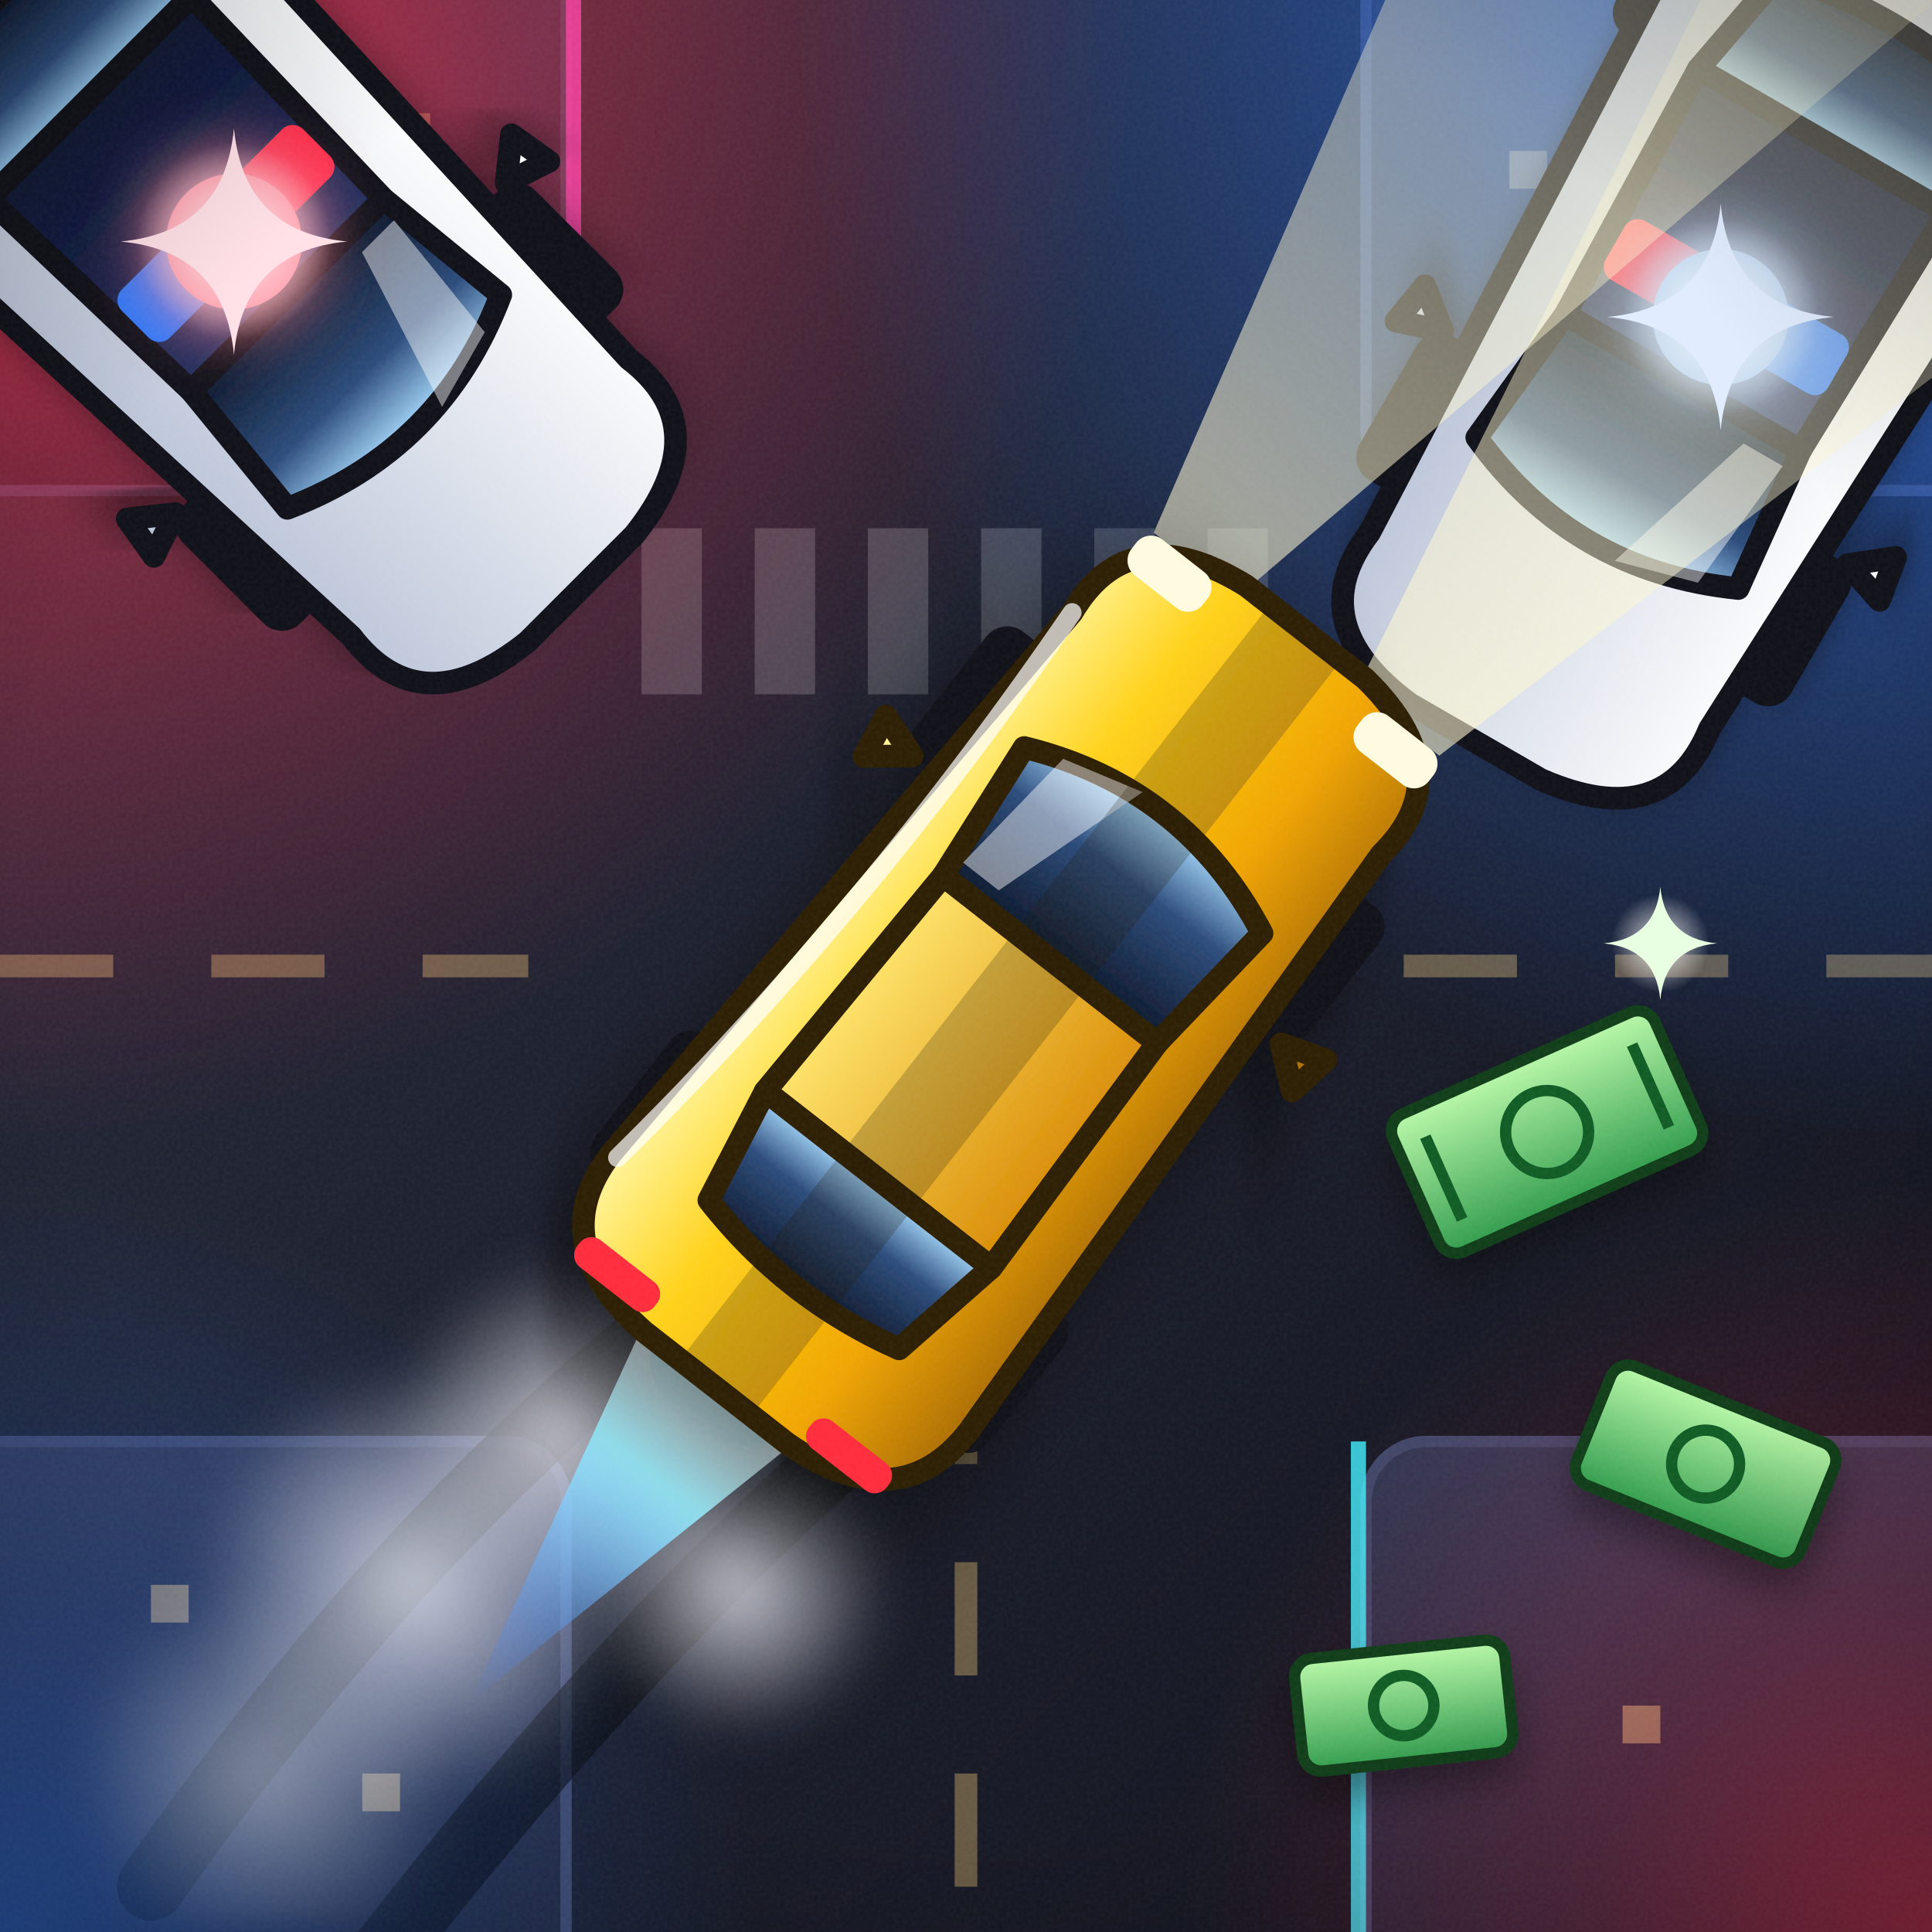
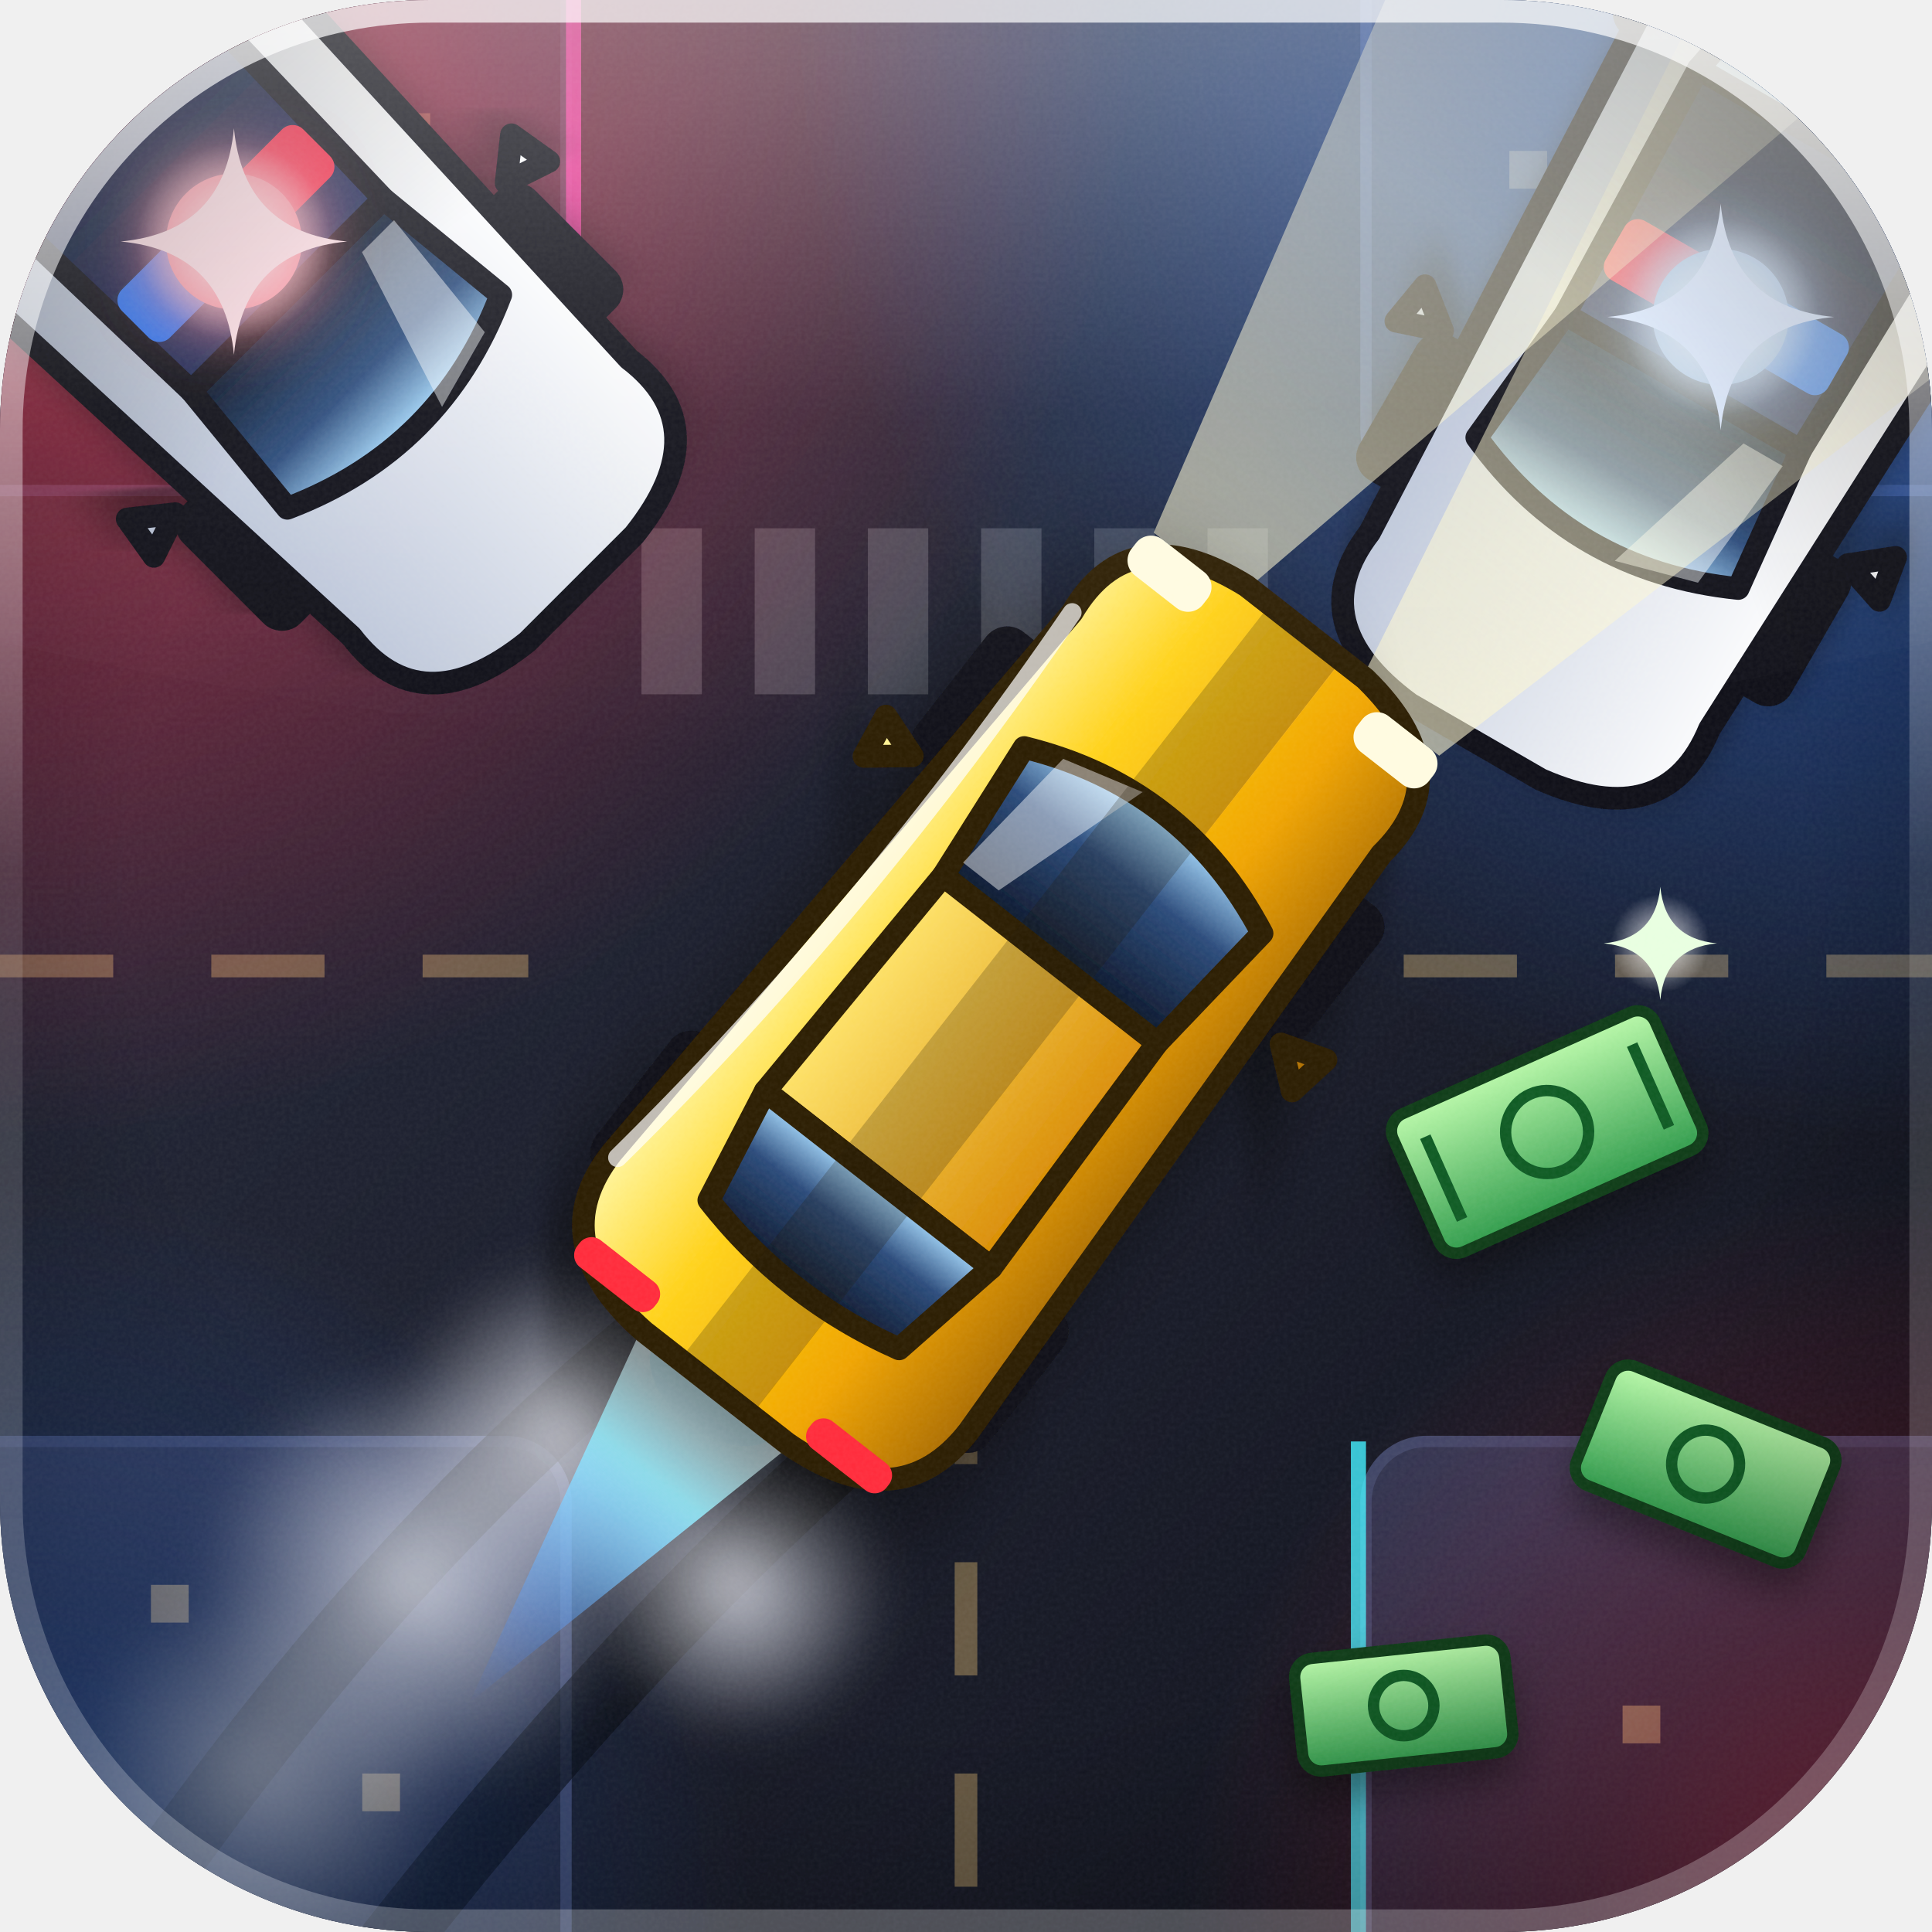
<svg xmlns="http://www.w3.org/2000/svg" viewBox="0 0 512 512">
  <defs>
    <clipPath id="sq">
-       <rect width="512" height="512" />
+       <rect width="512" height="512" rx="114" />
    </clipPath>
    <filter id="sh" x="-40%" y="-40%" width="180%" height="180%">
      <feDropShadow dx="0" dy="14" stdDeviation="12" flood-color="#000" flood-opacity=".5" />
    </filter>
    <filter id="sh2" x="-40%" y="-40%" width="180%" height="180%">
      <feDropShadow dx="0" dy="6" stdDeviation="5" flood-color="#000" flood-opacity=".4" />
    </filter>
    <filter id="glow" x="-100%" y="-100%" width="300%" height="300%">
      <feGaussianBlur stdDeviation="10" result="b" />
      <feMerge>
        <feMergeNode in="b" />
        <feMergeNode in="b" />
        <feMergeNode in="SourceGraphic" />
      </feMerge>
    </filter>
    <filter id="glowS" x="-100%" y="-100%" width="300%" height="300%">
      <feGaussianBlur stdDeviation="4" result="b" />
      <feMerge>
        <feMergeNode in="b" />
        <feMergeNode in="SourceGraphic" />
      </feMerge>
    </filter>
    <filter id="b2" x="-50%" y="-50%" width="200%" height="200%">
      <feGaussianBlur stdDeviation="2" />
    </filter>
    <filter id="b6" x="-50%" y="-50%" width="200%" height="200%">
      <feGaussianBlur stdDeviation="6" />
    </filter>
    <filter id="b14" x="-60%" y="-60%" width="220%" height="220%">
      <feGaussianBlur stdDeviation="14" />
    </filter>
    <filter id="b30" x="-80%" y="-80%" width="260%" height="260%">
      <feGaussianBlur stdDeviation="30" />
    </filter>
    <filter id="grain" x="0" y="0" width="100%" height="100%">
      <feTurbulence type="fractalNoise" baseFrequency=".9" numOctaves="2" seed="7" />
      <feColorMatrix values="0 0 0 0 1  0 0 0 0 1  0 0 0 0 1  0 0 0 .055 0" />
    </filter>
    <linearGradient id="gloss" x1="0" y1="0" x2="0" y2="1">
      <stop offset="0" stop-color="#fff" stop-opacity=".32" />
      <stop offset=".55" stop-color="#fff" stop-opacity=".05" />
      <stop offset="1" stop-color="#fff" stop-opacity="0" />
    </linearGradient>
-     <radialGradient id="vig" cx=".5" cy=".46" r=".78">
-       <stop offset=".62" stop-color="#000" stop-opacity="0" />
-       <stop offset="1" stop-color="#000" stop-opacity=".32" />
+     <radialGradient id="vig" cx=".5" cy=".46" r=".74">
+       <stop offset=".58" stop-color="#000" stop-opacity="0" />
+       <stop offset="1" stop-color="#000" stop-opacity=".45" />
    </radialGradient>
    <linearGradient id="rim" x1="0" y1="0" x2="0" y2="1">
      <stop offset="0" stop-color="#fff" stop-opacity=".7" />
      <stop offset=".45" stop-color="#fff" stop-opacity=".1" />
      <stop offset="1" stop-color="#fff" stop-opacity=".25" />
    </linearGradient>
    <radialGradient id="spark">
      <stop offset="0" stop-color="#fff" />
      <stop offset=".25" stop-color="#fff" stop-opacity=".85" />
      <stop offset="1" stop-color="#fff" stop-opacity="0" />
    </radialGradient>
    <linearGradient id="asph" x1="0" y1="0" x2="1" y2="1">
      <stop offset="0" stop-color="#262a3c" />
      <stop offset="1" stop-color="#0c0e18" />
    </linearGradient>
    <radialGradient id="red" cx="0.5" cy="0.5" r="0.5">
      <stop offset="0" stop-color="#ff2a48" stop-opacity="0.95" />
      <stop offset="0.45" stop-color="#ff2a48" stop-opacity="0.4" />
      <stop offset="1" stop-color="#ff2a48" stop-opacity="0" />
    </radialGradient>
    <radialGradient id="blue" cx="0.5" cy="0.5" r="0.5">
      <stop offset="0" stop-color="#2a78ff" stop-opacity="0.95" />
      <stop offset="0.45" stop-color="#2a78ff" stop-opacity="0.4" />
      <stop offset="1" stop-color="#2a78ff" stop-opacity="0" />
    </radialGradient>
    <linearGradient id="body" x1="0" y1="0" x2="1" y2="0">
      <stop offset="0" stop-color="#fff6a0" />
      <stop offset="0.3" stop-color="#ffd21a" />
      <stop offset="0.7" stop-color="#f0a400" />
      <stop offset="1" stop-color="#a86a00" />
    </linearGradient>
    <linearGradient id="roof" x1="0" y1="0" x2="1" y2="0">
      <stop offset="0" stop-color="#ffe46a" />
      <stop offset="1" stop-color="#d88a00" />
    </linearGradient>
    <linearGradient id="glass" x1="0" y1="0" x2="0" y2="1">
      <stop offset="0" stop-color="#a8dcff" />
      <stop offset="0.4" stop-color="#2a4a7a" />
      <stop offset="1" stop-color="#0a1428" />
    </linearGradient>
    <linearGradient id="cop" x1="0" y1="0" x2="1" y2="0">
      <stop offset="0" stop-color="#ffffff" />
      <stop offset="1" stop-color="#b8c2d6" />
    </linearGradient>
    <linearGradient id="copRoof" x1="0" y1="0" x2="0" y2="1">
      <stop offset="0" stop-color="#1e2a5a" />
      <stop offset="1" stop-color="#0a1230" />
    </linearGradient>
    <linearGradient id="beam" x1="0" y1="1" x2="0" y2="0">
      <stop offset="0" stop-color="#fff8d0" stop-opacity="0.6" />
      <stop offset="1" stop-color="#fff8d0" stop-opacity="0" />
    </linearGradient>
    <linearGradient id="flame" x1="0" y1="0" x2="0" y2="1">
      <stop offset="0" stop-color="#ffffff" />
      <stop offset="0.3" stop-color="#9aefff" />
      <stop offset="1" stop-color="#2a6aff" stop-opacity="0" />
    </linearGradient>
    <radialGradient id="smoke" cx="0.5" cy="0.5" r="0.5">
      <stop offset="0" stop-color="#e6e8f2" stop-opacity="0.85" />
      <stop offset="1" stop-color="#e6e8f2" stop-opacity="0" />
    </radialGradient>
    <linearGradient id="bill" x1="0" y1="0" x2="0" y2="1">
      <stop offset="0" stop-color="#b8f8a8" />
      <stop offset="1" stop-color="#2e9a4a" />
    </linearGradient>
    <linearGradient id="bldg" x1="0" y1="0" x2="0" y2="1">
      <stop offset="0" stop-color="#2e3450" />
      <stop offset="1" stop-color="#1a1e30" />
    </linearGradient>
  </defs>
  <g clip-path="url(#sq)">
    <rect width="512" height="512" fill="url(#asph)" />
    <g fill="url(#bldg)" stroke="#3c4466" stroke-width="3">
      <rect x="-20" y="-20" width="170" height="150" rx="16" />
      <rect x="362" y="-20" width="170" height="150" rx="16" />
      <rect x="-20" y="382" width="170" height="150" rx="16" />
      <rect x="362" y="382" width="170" height="150" rx="16" />
    </g>
    <g fill="#ffd58c" opacity=".5">
      <rect x="24" y="24" width="10" height="10" />
      <rect x="60" y="64" width="10" height="10" />
      <rect x="104" y="30" width="10" height="10" />
      <rect x="400" y="40" width="10" height="10" />
      <rect x="452" y="86" width="10" height="10" />
      <rect x="40" y="420" width="10" height="10" />
      <rect x="430" y="452" width="10" height="10" />
      <rect x="96" y="470" width="10" height="10" />
    </g>
    <rect x="150" y="0" width="4" height="130" fill="#ff4fd8" opacity=".8" />
    <rect x="358" y="382" width="4" height="130" fill="#3ff0ff" opacity=".8" />
    <g fill="#ffffff" opacity=".18">
      <rect x="170" y="140" width="16" height="44" />
      <rect x="200" y="140" width="16" height="44" />
      <rect x="230" y="140" width="16" height="44" />
      <rect x="260" y="140" width="16" height="44" />
      <rect x="290" y="140" width="16" height="44" />
      <rect x="320" y="140" width="16" height="44" />
    </g>
    <g stroke="#ffd27a" stroke-width="6" stroke-dasharray="30 26" opacity=".35">
      <path d="M256 190 V512" />
      <path d="M0 256 H140 M372 256 H512" />
    </g>
    <g stroke="#000" stroke-width="18" fill="none" opacity=".6" stroke-linecap="round">
      <path d="M40 500 Q110 400 190 340" />
      <path d="M100 520 Q170 430 236 374" />
    </g>
    <circle cx="0" cy="0" r="300" fill="url(#red)" />
    <circle cx="512" cy="0" r="300" fill="url(#blue)" />
    <circle cx="0" cy="512" r="200" fill="url(#blue)" opacity=".55" />
    <circle cx="512" cy="512" r="200" fill="url(#red)" opacity=".55" />
    <g filter="url(#b6)">
      <circle cx="150" cy="380" r="46" fill="url(#smoke)" />
      <circle cx="110" cy="420" r="58" fill="url(#smoke)" />
      <circle cx="196" cy="420" r="40" fill="url(#smoke)" />
      <circle cx="70" cy="470" r="50" fill="url(#smoke)" opacity=".7" />
    </g>
    <g transform="translate(62 64) rotate(135)" filter="url(#sh2)">
      <rect x="-66" y="-84" width="20" height="44" rx="7" fill="#0c0c12" />
      <rect x="46" y="-84" width="20" height="44" rx="7" fill="#0c0c12" />
      <rect x="-66" y="52" width="20" height="46" rx="7" fill="#0c0c12" />
      <rect x="46" y="52" width="20" height="46" rx="7" fill="#0c0c12" />
      <path d="M-52 -96 Q-56 -126 -20 -130 L20 -130 Q56 -126 52 -96 L60 92 Q60 122 24 124 L-24 124 Q-60 122 -60 92 Z" fill="url(#cop)" stroke="#0a0c18" stroke-width="6" stroke-linejoin="round" />
      <path d="M-40 -60 Q0 -78 40 -60 L36 -20 L-36 -20 Z" fill="url(#glass)" stroke="#0a0c18" stroke-width="6" stroke-linejoin="round" />
      <path d="M-36 -20 L36 -20 L38 54 L-38 54 Z" fill="url(#copRoof)" stroke="#0a0c18" stroke-width="6" stroke-linejoin="round" />
      <path d="M-38 54 L38 54 L32 86 Q0 94 -32 86 Z" fill="url(#glass)" stroke="#0a0c18" stroke-width="6" stroke-linejoin="round" />
      <path d="M-30 -64 L-8 -70 L-22 -26 L-34 -26 Z" fill="#fff" opacity=".45" />
      <path d="M-62 -40 l-12 -4 l2 12 Z M62 -40 l12 -4 l-2 12 Z" fill="url(#cop)" stroke="#0a0c18" stroke-width="6" stroke-linejoin="round" />
      <rect x="-34" y="-6" width="34" height="18" rx="4" fill="#ff2a48" />
      <rect x="0" y="-6" width="34" height="18" rx="4" fill="#2a78ff" />
    </g>
    <g transform="translate(456 84) rotate(-150)" filter="url(#sh2)">
      <rect x="-66" y="-84" width="20" height="44" rx="7" fill="#0c0c12" />
      <rect x="46" y="-84" width="20" height="44" rx="7" fill="#0c0c12" />
      <rect x="-66" y="52" width="20" height="46" rx="7" fill="#0c0c12" />
      <rect x="46" y="52" width="20" height="46" rx="7" fill="#0c0c12" />
      <path d="M-52 -96 Q-56 -126 -20 -130 L20 -130 Q56 -126 52 -96 L60 92 Q60 122 24 124 L-24 124 Q-60 122 -60 92 Z" fill="url(#cop)" stroke="#0a0c18" stroke-width="6" stroke-linejoin="round" />
      <path d="M-40 -60 Q0 -78 40 -60 L36 -20 L-36 -20 Z" fill="url(#glass)" stroke="#0a0c18" stroke-width="6" stroke-linejoin="round" />
      <path d="M-36 -20 L36 -20 L38 54 L-38 54 Z" fill="url(#copRoof)" stroke="#0a0c18" stroke-width="6" stroke-linejoin="round" />
      <path d="M-38 54 L38 54 L32 86 Q0 94 -32 86 Z" fill="url(#glass)" stroke="#0a0c18" stroke-width="6" stroke-linejoin="round" />
      <path d="M-30 -64 L-8 -70 L-22 -26 L-34 -26 Z" fill="#fff" opacity=".45" />
      <path d="M-62 -40 l-12 -4 l2 12 Z M62 -40 l12 -4 l-2 12 Z" fill="url(#cop)" stroke="#0a0c18" stroke-width="6" stroke-linejoin="round" />
      <rect x="-34" y="-6" width="34" height="18" rx="4" fill="#2a78ff" />
      <rect x="0" y="-6" width="34" height="18" rx="4" fill="#ff2a48" />
    </g>
    <g filter="url(#glow)">
      <circle cx="62" cy="64" r="18" fill="#ff8a9a" />
      <circle cx="456" cy="84" r="18" fill="#8ab8ff" />
    </g>
    <g transform="translate(266 270) rotate(38)">
      <path d="M-48 -126 L-150 -520 L60 -520 L-20 -126 Z" fill="url(#beam)" />
      <path d="M20 -126 L-60 -520 L150 -520 L48 -126 Z" fill="url(#beam)" />
      <path d="M-26 120 L0 230 L26 120 Z" fill="url(#flame)" />
      <ellipse cx="0" cy="124" rx="20" ry="12" fill="#cff6ff" filter="url(#glowS)" />
      <g filter="url(#sh)">
        <rect x="-66" y="-84" width="20" height="44" rx="7" fill="#0c0c12" />
        <rect x="46" y="-84" width="20" height="44" rx="7" fill="#0c0c12" />
        <rect x="-66" y="52" width="20" height="46" rx="7" fill="#0c0c12" />
        <rect x="46" y="52" width="20" height="46" rx="7" fill="#0c0c12" />
        <path d="M-52 -96 Q-56 -126 -20 -130 L20 -130 Q56 -126 52 -96 L60 92 Q60 122 24 124 L-24 124 Q-60 122 -60 92 Z" fill="url(#body)" stroke="#2a1a00" stroke-width="6" stroke-linejoin="round" />
        <path d="M-40 -60 Q0 -78 40 -60 L36 -20 L-36 -20 Z" fill="url(#glass)" stroke="#2a1a00" stroke-width="6" stroke-linejoin="round" />
        <path d="M-36 -20 L36 -20 L38 54 L-38 54 Z" fill="url(#roof)" stroke="#2a1a00" stroke-width="6" stroke-linejoin="round" />
        <path d="M-38 54 L38 54 L32 86 Q0 94 -32 86 Z" fill="url(#glass)" stroke="#2a1a00" stroke-width="6" stroke-linejoin="round" />
        <path d="M-30 -64 L-8 -70 L-22 -26 L-34 -26 Z" fill="#fff" opacity=".45" />
        <path d="M-62 -40 l-12 -4 l2 12 Z M62 -40 l12 -4 l-2 12 Z" fill="url(#body)" stroke="#2a1a00" stroke-width="6" stroke-linejoin="round" />
      </g>
      <rect x="-12" y="-128" width="24" height="250" fill="#1a1000" opacity=".22" />
      <rect x="-50" y="-126" width="24" height="12" rx="5" fill="#fffbe0" />
      <rect x="26" y="-126" width="24" height="12" rx="5" fill="#fffbe0" />
      <rect x="-52" y="112" width="26" height="9" rx="4" fill="#ff2a3a" />
      <rect x="26" y="112" width="26" height="9" rx="4" fill="#ff2a3a" />
      <path d="M-52 -96 Q-46 0 -58 92" fill="none" stroke="#fff" stroke-width="5" opacity=".7" stroke-linecap="round" />
    </g>
    <g filter="url(#sh2)" stroke="#0a3a14" stroke-width="3">
      <g transform="translate(410 300) rotate(-24)">
        <rect x="-38" y="-20" width="76" height="40" rx="5" fill="url(#bill)" />
        <circle r="11" fill="none" stroke="#0a5a24" stroke-width="3" />
        <path d="M-30 -12 V12 M30 -12 V12" stroke="#0a5a24" />
      </g>
      <g transform="translate(452 388) rotate(22)">
        <rect x="-32" y="-17" width="64" height="34" rx="5" fill="url(#bill)" />
        <circle r="9" fill="none" stroke="#0a5a24" stroke-width="3" />
      </g>
      <g transform="translate(372 452) rotate(-6)">
        <rect x="-28" y="-15" width="56" height="30" rx="5" fill="url(#bill)" />
        <circle r="8" fill="none" stroke="#0a5a24" stroke-width="3" />
      </g>
    </g>
    <g transform="translate(62.0 64.0) scale(1.0)">
      <circle r="26" fill="url(#spark)" opacity=".75" />
      <path d="M0 -30 Q2.6 -2.6 30 0 Q2.6 2.6 0 30 Q-2.6 2.6 -30 0 Q-2.6 -2.6 0 -30 Z" fill="#ffe0e6" />
    </g>
    <g transform="translate(456.0 84.0) scale(1.0)">
      <circle r="26" fill="url(#spark)" opacity=".75" />
      <path d="M0 -30 Q2.6 -2.6 30 0 Q2.6 2.6 0 30 Q-2.6 2.6 -30 0 Q-2.6 -2.6 0 -30 Z" fill="#e0ecff" />
    </g>
    <g transform="translate(440.0 250.0) scale(0.5)">
      <circle r="26" fill="url(#spark)" opacity=".75" />
      <path d="M0 -30 Q2.6 -2.6 30 0 Q2.6 2.6 0 30 Q-2.6 2.6 -30 0 Q-2.6 -2.6 0 -30 Z" fill="#e8ffe0" />
    </g>
    <rect width="512" height="512" filter="url(#grain)" />
    <rect width="512" height="512" fill="url(#vig)" />
+     <path d="M0 0 H512 V170 Q256 228 0 170 Z" fill="url(#gloss)" />
  </g>
+   <rect x="3" y="3" width="506" height="506" rx="111" fill="none" stroke="url(#rim)" stroke-width="6" />
</svg>
